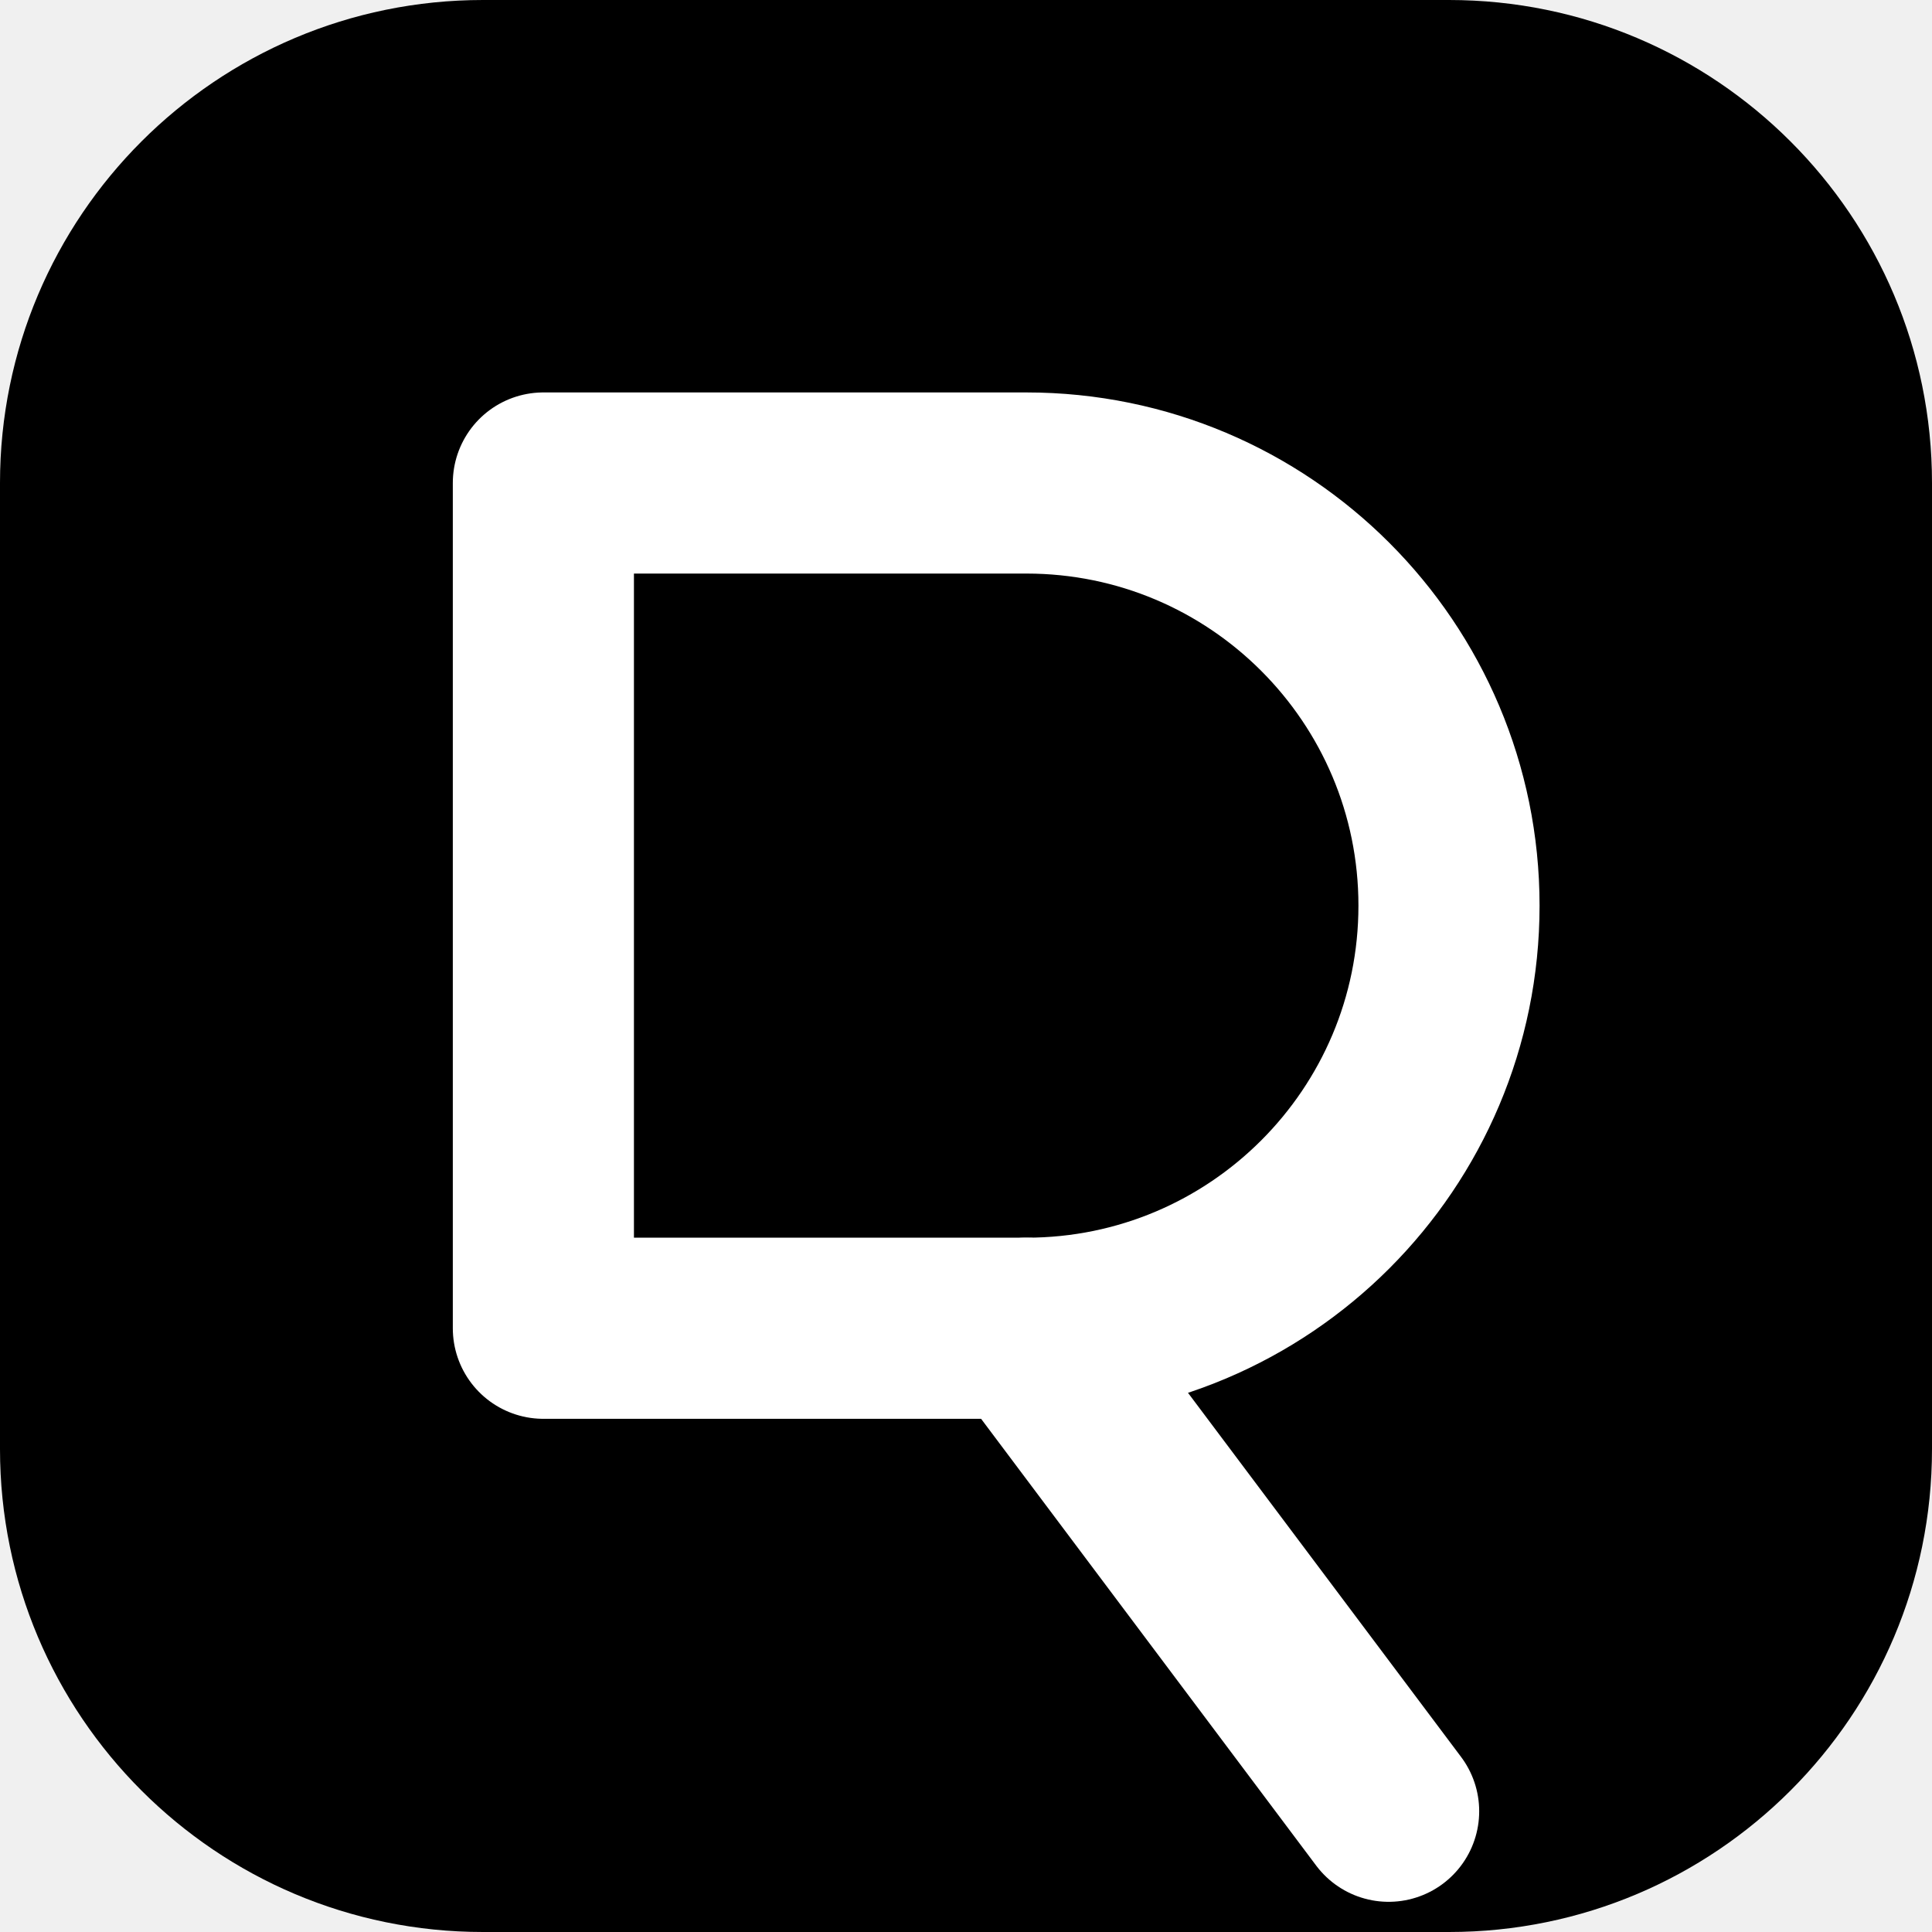
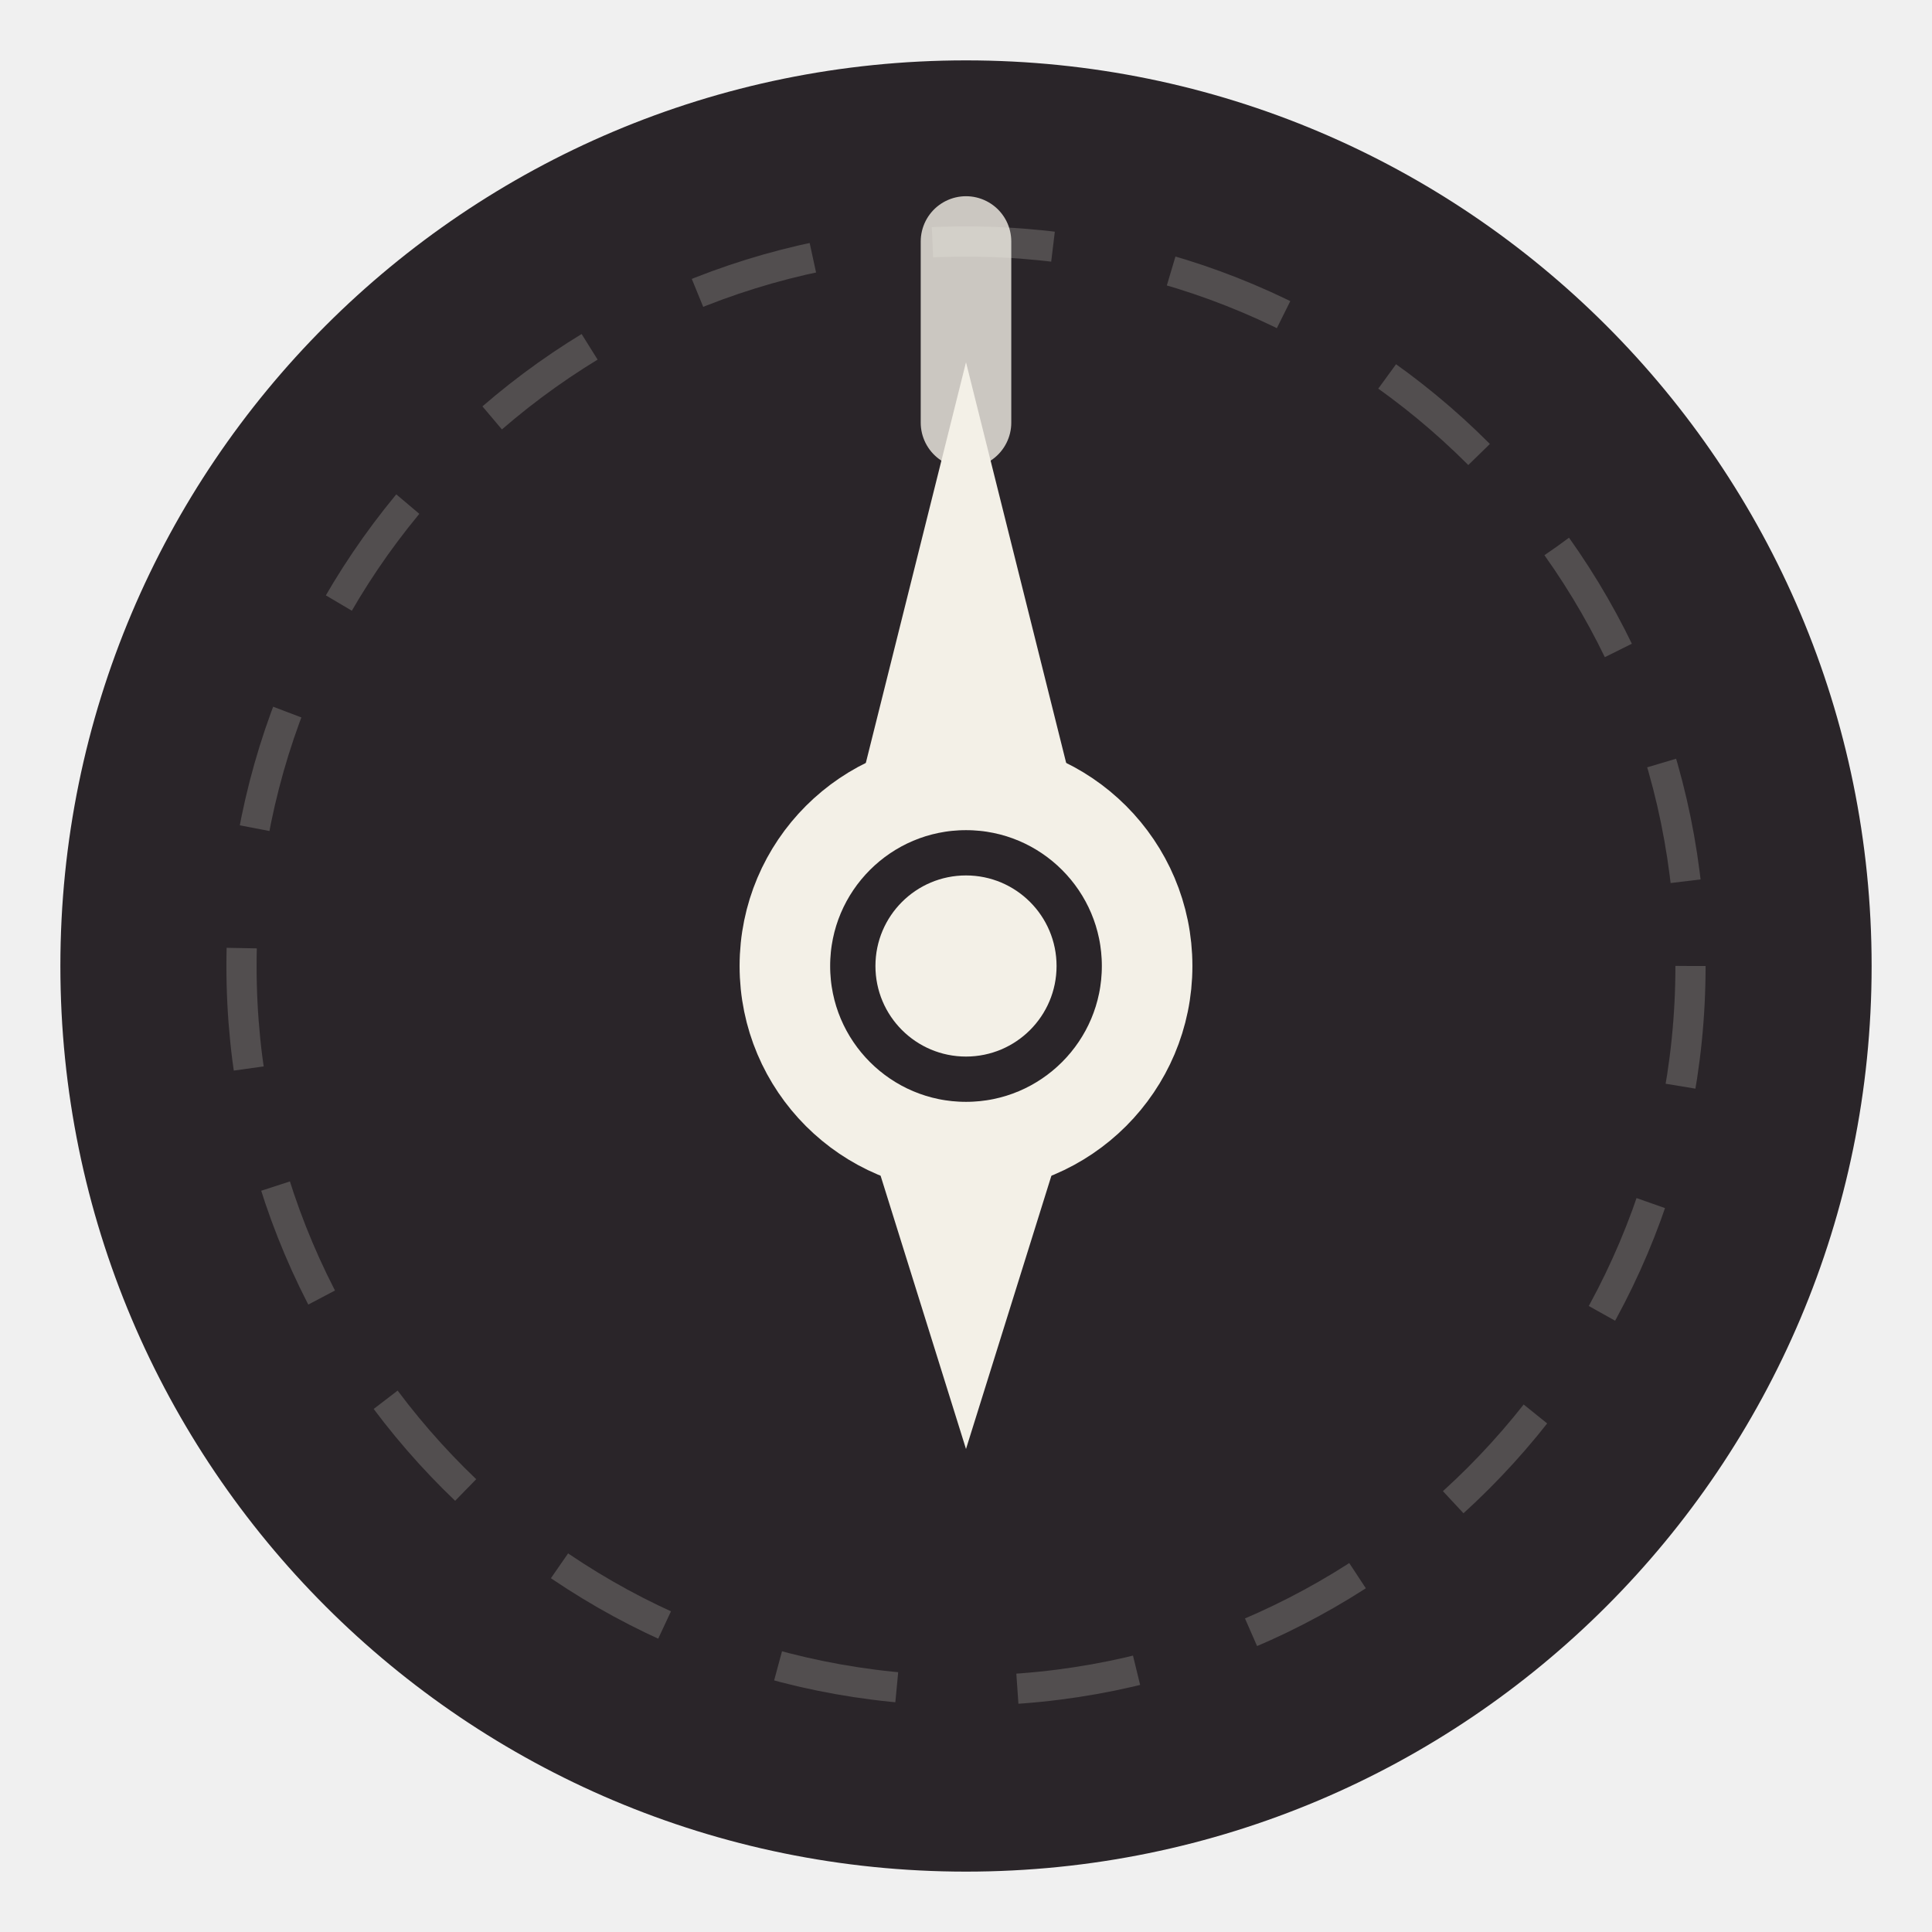
<svg xmlns="http://www.w3.org/2000/svg" width="32" height="32" viewBox="0 0 32 32" fill="none">
-   <rect width="32" height="32" rx="8" fill="black" />
-   <path d="M9 8H17C20.866 8 24 11.134 24 15C24 18.866 20.866 22 17 22H9V8Z" stroke="white" stroke-width="3" stroke-linecap="round" stroke-linejoin="round" />
-   <path d="M17 22L23 30" stroke="white" stroke-width="3" stroke-linecap="round" stroke-linejoin="round" />
+   <circle cx="16" cy="16" r="15" fill="#2A2529" />
+   <circle cx="16" cy="16" r="12" stroke="#F3F0E7" stroke-width="0.5" stroke-opacity="0.2" fill="none" stroke-dasharray="2 2" />
+   <line x1="16" y1="4" x2="16" y2="7" stroke="#F3F0E7" stroke-width="1.5" stroke-linecap="round" stroke-opacity="0.8" />
+   <path d="M16 6L18.5 16L16 24L13.5 16L16 6Z" fill="#F3F0E7" />
+   <circle cx="16" cy="16" r="3" fill="#2A2529" stroke="#F3F0E7" stroke-width="1.5" />
+   <circle cx="16" cy="16" r="1.5" fill="#F3F0E7" />
</svg>
